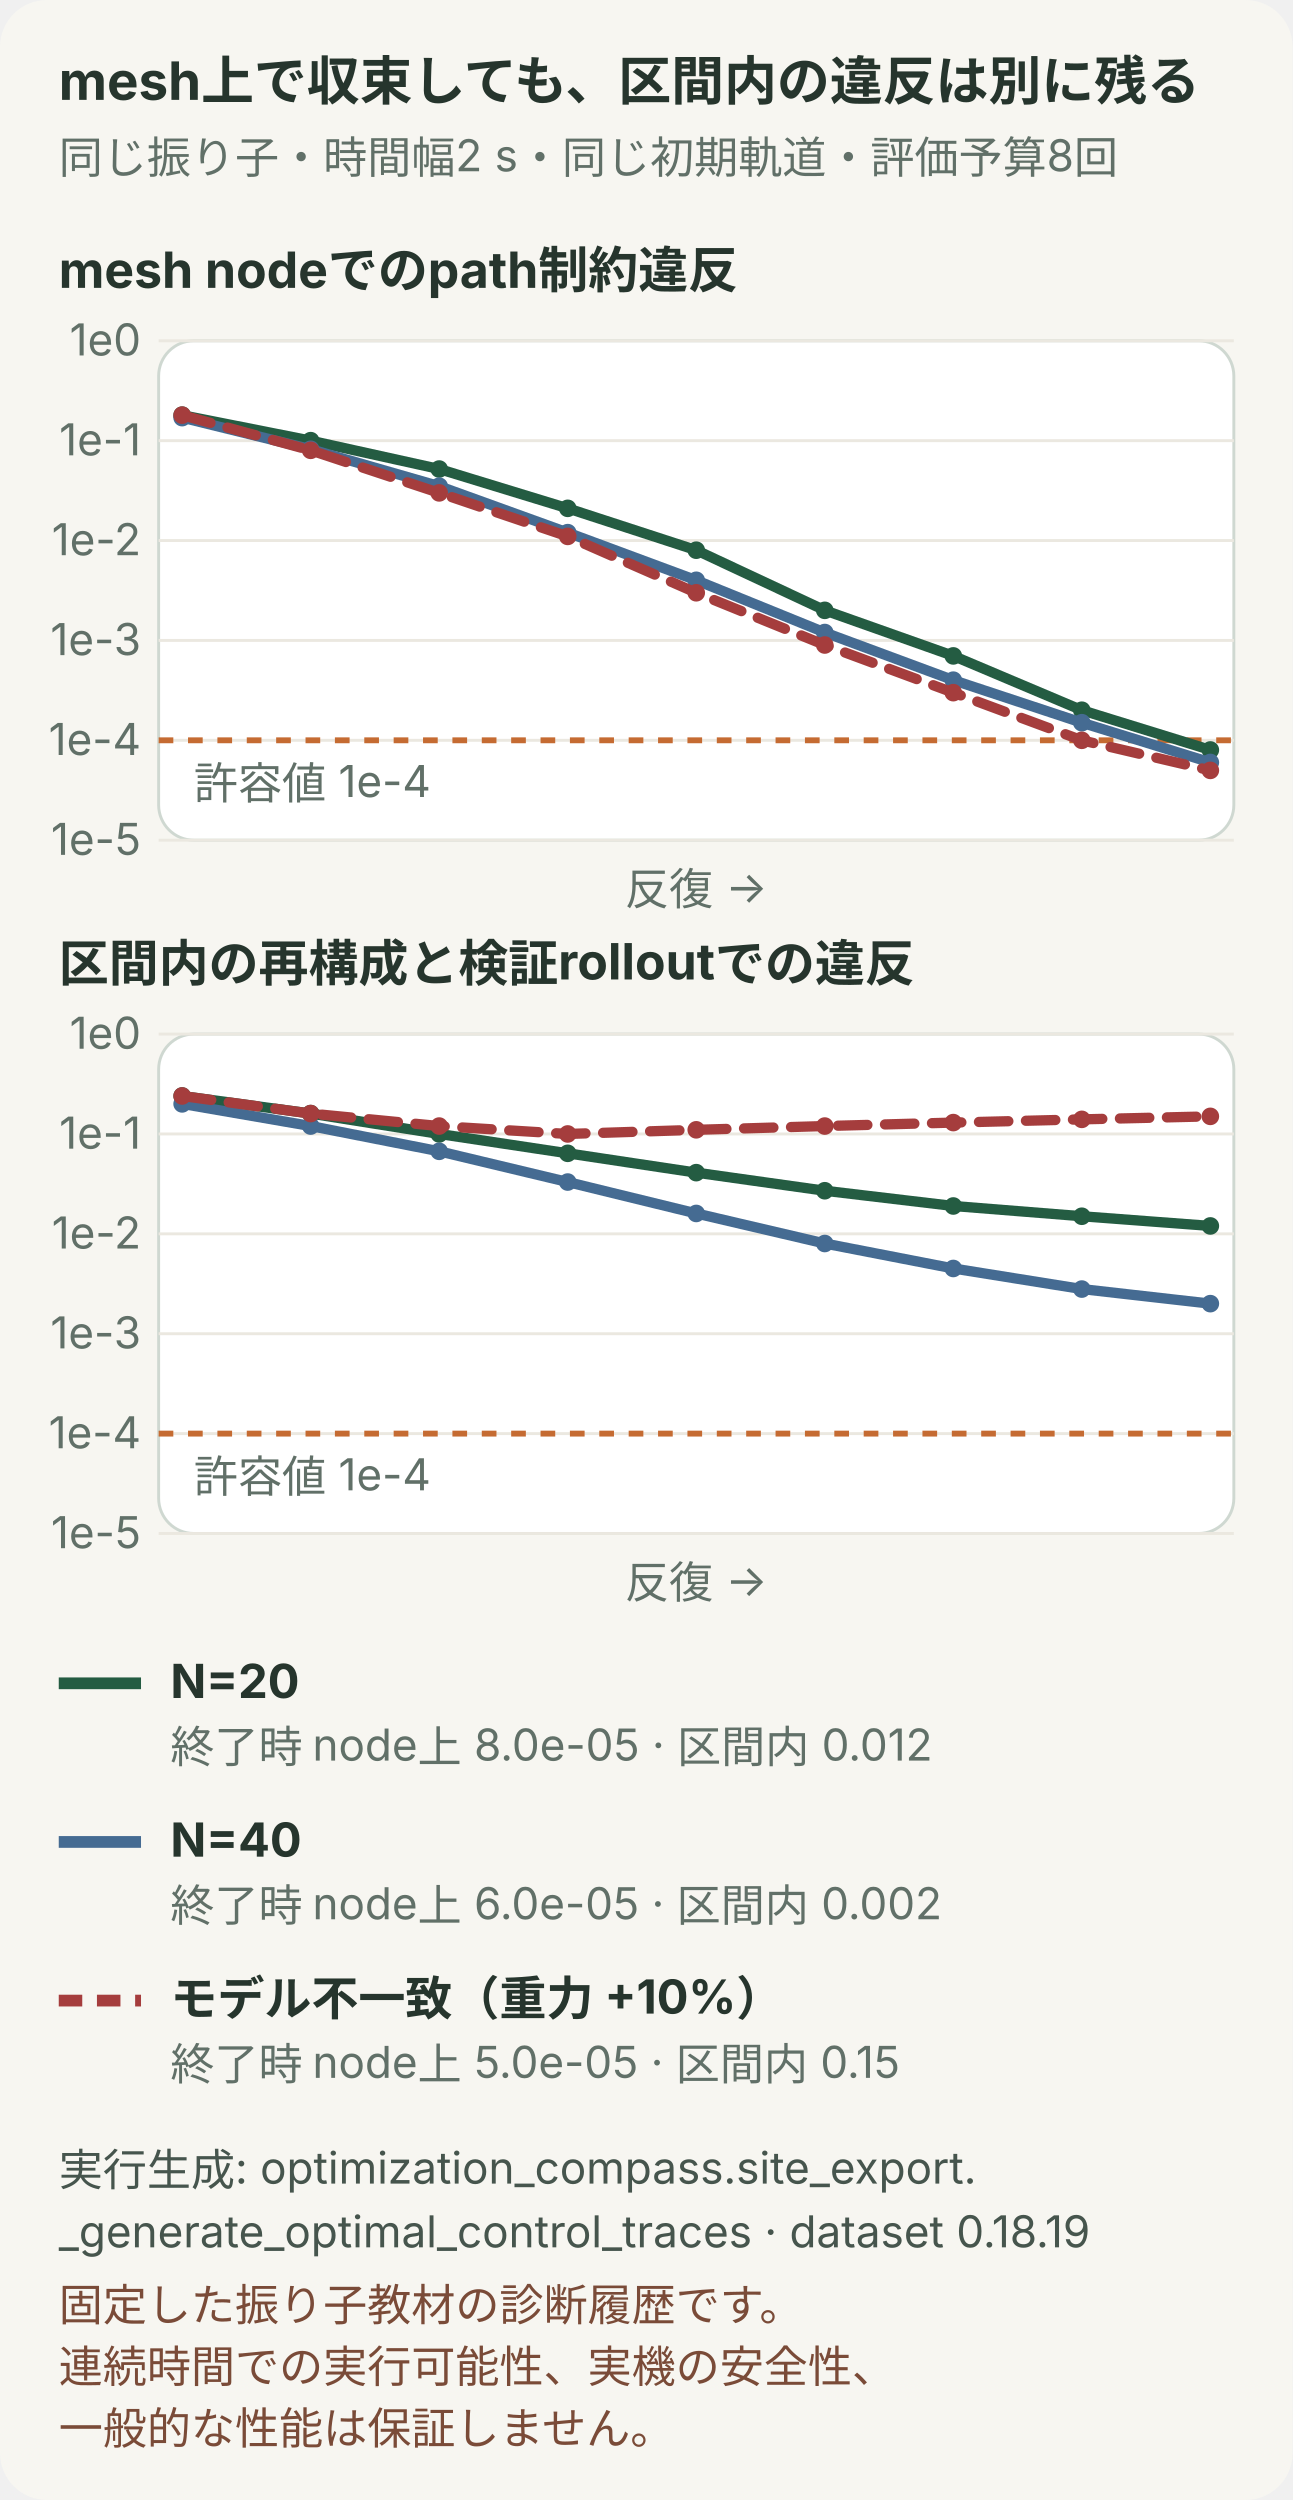
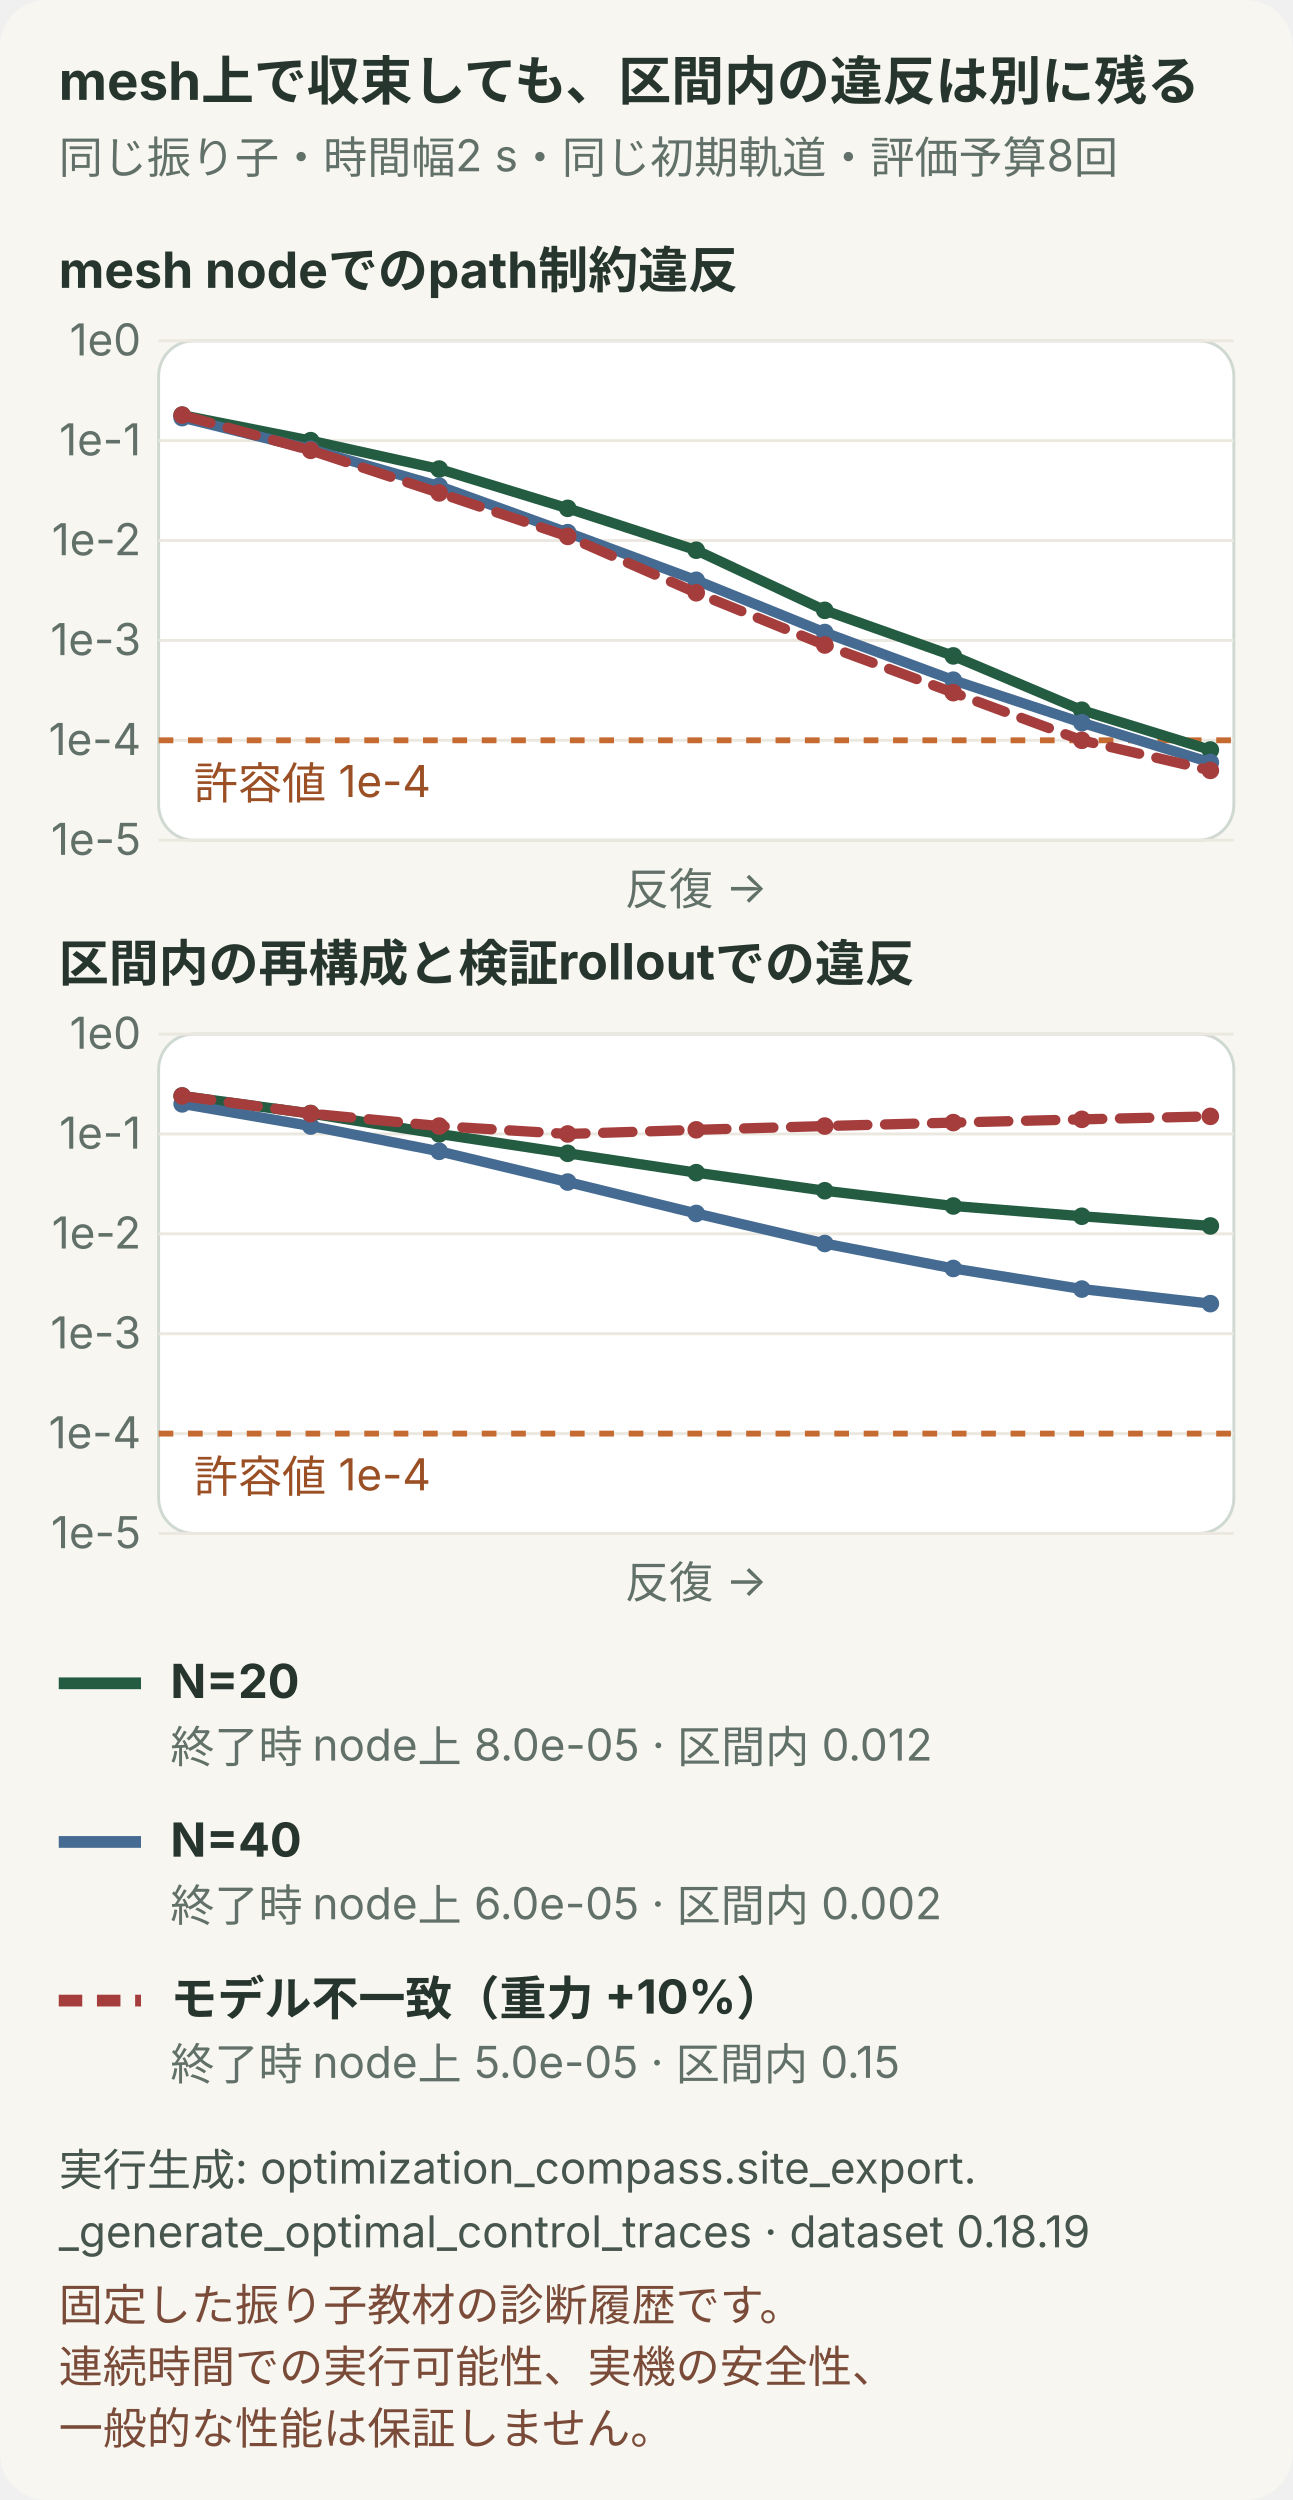
<svg xmlns="http://www.w3.org/2000/svg" viewBox="0 0 440 851" width="440" height="851" role="img" aria-labelledby="figure-title figure-description">
  <rect width="440" height="851" rx="16" fill="#f7f6f1" />
  <text x="20" y="34" class="title">mesh上で収束しても、区間内の違反は別に残る</text>
  <text x="20" y="59" class="subtitle">同じ振り子・時間幅2 s・同じ初期軌道・評価予算8回</text>
  <text x="20" y="98" class="panel-title">mesh nodeでのpath制約違反</text>
  <rect x="54" y="116" width="366" height="170" rx="12" fill="#fff" stroke="#cfd8d1" />
  <clipPath id="mesh-plot-0">
    <rect x="54" y="116" width="366" height="170" rx="12" />
  </clipPath>
  <line x1="54" y1="286.00" x2="420" y2="286.00" stroke="#ebe8e0" />
  <text x="48" y="291.00" text-anchor="end" class="axis">1e-5</text>
  <line x1="54" y1="252.00" x2="420" y2="252.00" stroke="#ebe8e0" />
  <text x="48" y="257.00" text-anchor="end" class="axis">1e-4</text>
  <line x1="54" y1="218.00" x2="420" y2="218.00" stroke="#ebe8e0" />
  <text x="48" y="223.00" text-anchor="end" class="axis">1e-3</text>
  <line x1="54" y1="184.00" x2="420" y2="184.00" stroke="#ebe8e0" />
  <text x="48" y="189.00" text-anchor="end" class="axis">1e-2</text>
  <line x1="54" y1="150.00" x2="420" y2="150.00" stroke="#ebe8e0" />
  <text x="48" y="155.00" text-anchor="end" class="axis">1e-1</text>
  <line x1="54" y1="116.00" x2="420" y2="116.00" stroke="#ebe8e0" />
  <text x="48" y="121.00" text-anchor="end" class="axis">1e0</text>
  <line x1="54" y1="252.00" x2="420" y2="252.00" stroke="#c56b32" stroke-width="2" stroke-dasharray="5 5" />
-   <text x="66" y="272.00" class="axis halo" fill="#9a4f24">許容値 1e-4</text>
+   <text x="66" y="272.00" class="axis halo" style="fill:#9a4f24">許容値 1e-4</text>
  <polyline points="62.00,141.32 105.75,150.00 149.50,159.66 193.25,173.04 237.00,187.29 280.75,207.76 324.50,223.27 368.25,241.76 412.00,255.29" fill="none" stroke="#245c42" stroke-width="3.5" stroke-linecap="round" stroke-linejoin="round" />
  <circle cx="62.00" cy="141.32" r="3" fill="#245c42" />
  <circle cx="105.75" cy="150.00" r="3" fill="#245c42" />
  <circle cx="149.50" cy="159.66" r="3" fill="#245c42" />
  <circle cx="193.25" cy="173.04" r="3" fill="#245c42" />
  <circle cx="237.00" cy="187.29" r="3" fill="#245c42" />
  <circle cx="280.75" cy="207.76" r="3" fill="#245c42" />
  <circle cx="324.50" cy="223.27" r="3" fill="#245c42" />
  <circle cx="368.25" cy="241.76" r="3" fill="#245c42" />
  <circle cx="412.00" cy="255.29" r="3" fill="#245c42" />
  <polyline points="62.00,142.16 105.75,152.93 149.50,165.50 193.25,181.31 237.00,197.53 280.75,215.31 324.50,231.53 368.25,246.01 412.00,259.54" fill="none" stroke="#456b92" stroke-width="3.5" stroke-linecap="round" stroke-linejoin="round" />
  <circle cx="62.00" cy="142.16" r="3" fill="#456b92" />
  <circle cx="105.75" cy="152.93" r="3" fill="#456b92" />
  <circle cx="149.50" cy="165.50" r="3" fill="#456b92" />
  <circle cx="193.25" cy="181.31" r="3" fill="#456b92" />
  <circle cx="237.00" cy="197.53" r="3" fill="#456b92" />
  <circle cx="280.75" cy="215.31" r="3" fill="#456b92" />
  <circle cx="324.50" cy="231.53" r="3" fill="#456b92" />
  <circle cx="368.25" cy="246.01" r="3" fill="#456b92" />
  <circle cx="412.00" cy="259.54" r="3" fill="#456b92" />
  <polyline points="62.00,141.32 105.75,153.29 149.50,167.78 193.25,182.59 237.00,201.78 280.75,219.56 324.50,235.78 368.25,252.00 412.00,262.24" fill="none" stroke="#a53d3d" stroke-width="3.5" stroke-linecap="round" stroke-linejoin="round" stroke-dasharray="10 6" />
  <circle cx="62.00" cy="141.32" r="3" fill="#a53d3d" />
  <circle cx="105.75" cy="153.29" r="3" fill="#a53d3d" />
  <circle cx="149.50" cy="167.78" r="3" fill="#a53d3d" />
  <circle cx="193.25" cy="182.59" r="3" fill="#a53d3d" />
  <circle cx="237.00" cy="201.78" r="3" fill="#a53d3d" />
  <circle cx="280.75" cy="219.56" r="3" fill="#a53d3d" />
  <circle cx="324.50" cy="235.78" r="3" fill="#a53d3d" />
  <circle cx="368.25" cy="252.00" r="3" fill="#a53d3d" />
  <circle cx="412.00" cy="262.24" r="3" fill="#a53d3d" />
  <text x="237" y="308" text-anchor="middle" class="axis">反復 →</text>
  <text x="20" y="334" class="panel-title">区間内の再構成と検証rolloutでの違反</text>
  <rect x="54" y="352" width="366" height="170" rx="12" fill="#fff" stroke="#cfd8d1" />
  <clipPath id="mesh-plot-1">
    <rect x="54" y="352" width="366" height="170" rx="12" />
  </clipPath>
  <line x1="54" y1="522.00" x2="420" y2="522.00" stroke="#ebe8e0" />
  <text x="48" y="527.00" text-anchor="end" class="axis">1e-5</text>
  <line x1="54" y1="488.00" x2="420" y2="488.00" stroke="#ebe8e0" />
  <text x="48" y="493.00" text-anchor="end" class="axis">1e-4</text>
  <line x1="54" y1="454.00" x2="420" y2="454.00" stroke="#ebe8e0" />
  <text x="48" y="459.00" text-anchor="end" class="axis">1e-3</text>
  <line x1="54" y1="420.00" x2="420" y2="420.00" stroke="#ebe8e0" />
  <text x="48" y="425.00" text-anchor="end" class="axis">1e-2</text>
  <line x1="54" y1="386.00" x2="420" y2="386.00" stroke="#ebe8e0" />
  <text x="48" y="391.00" text-anchor="end" class="axis">1e-1</text>
  <line x1="54" y1="352.00" x2="420" y2="352.00" stroke="#ebe8e0" />
  <text x="48" y="357.00" text-anchor="end" class="axis">1e0</text>
  <line x1="54" y1="488.00" x2="420" y2="488.00" stroke="#c56b32" stroke-width="2" stroke-dasharray="5 5" />
-   <text x="66" y="508.00" class="axis halo" fill="#9a4f24">許容値 1e-4</text>
+   <text x="66" y="508.00" class="axis halo" style="fill:#9a4f24">許容値 1e-4</text>
  <polyline points="62.00,373.07 105.75,379.06 149.50,386.00 193.25,392.59 237.00,399.17 280.75,405.33 324.50,410.52 368.25,414.01 412.00,417.31" fill="none" stroke="#245c42" stroke-width="3.5" stroke-linecap="round" stroke-linejoin="round" />
  <circle cx="62.00" cy="373.07" r="3" fill="#245c42" />
  <circle cx="105.75" cy="379.06" r="3" fill="#245c42" />
  <circle cx="149.50" cy="386.00" r="3" fill="#245c42" />
  <circle cx="193.25" cy="392.59" r="3" fill="#245c42" />
  <circle cx="237.00" cy="399.17" r="3" fill="#245c42" />
  <circle cx="280.75" cy="405.33" r="3" fill="#245c42" />
  <circle cx="324.50" cy="410.52" r="3" fill="#245c42" />
  <circle cx="368.25" cy="414.01" r="3" fill="#245c42" />
  <circle cx="412.00" cy="417.31" r="3" fill="#245c42" />
  <polyline points="62.00,375.76 105.75,383.31 149.50,391.91 193.25,402.37 237.00,413.06 280.75,423.29 324.50,431.79 368.25,438.80 412.00,443.76" fill="none" stroke="#456b92" stroke-width="3.5" stroke-linecap="round" stroke-linejoin="round" />
  <circle cx="62.00" cy="375.76" r="3" fill="#456b92" />
  <circle cx="105.75" cy="383.31" r="3" fill="#456b92" />
  <circle cx="149.50" cy="391.91" r="3" fill="#456b92" />
  <circle cx="193.25" cy="402.37" r="3" fill="#456b92" />
  <circle cx="237.00" cy="413.06" r="3" fill="#456b92" />
  <circle cx="280.75" cy="423.29" r="3" fill="#456b92" />
  <circle cx="324.50" cy="431.79" r="3" fill="#456b92" />
  <circle cx="368.25" cy="438.80" r="3" fill="#456b92" />
  <circle cx="412.00" cy="443.76" r="3" fill="#456b92" />
  <polyline points="62.00,373.07 105.75,379.06 149.50,383.31 193.25,386.00 237.00,384.59 280.75,383.31 324.50,382.13 368.25,381.03 412.00,380.01" fill="none" stroke="#a53d3d" stroke-width="3.5" stroke-linecap="round" stroke-linejoin="round" stroke-dasharray="10 6" />
  <circle cx="62.00" cy="373.07" r="3" fill="#a53d3d" />
  <circle cx="105.75" cy="379.06" r="3" fill="#a53d3d" />
  <circle cx="149.50" cy="383.31" r="3" fill="#a53d3d" />
  <circle cx="193.25" cy="386.00" r="3" fill="#a53d3d" />
  <circle cx="237.00" cy="384.59" r="3" fill="#a53d3d" />
  <circle cx="280.75" cy="383.31" r="3" fill="#a53d3d" />
  <circle cx="324.50" cy="382.13" r="3" fill="#a53d3d" />
  <circle cx="368.25" cy="381.03" r="3" fill="#a53d3d" />
  <circle cx="412.00" cy="380.01" r="3" fill="#a53d3d" />
  <text x="237" y="544" text-anchor="middle" class="axis">反復 →</text>
  <line x1="20" y1="573" x2="48" y2="573" stroke="#245c42" stroke-width="4" />
  <text x="58" y="578" class="method">N=20</text>
  <text x="58" y="600" class="status">終了時 node上 8.0e-05 · 区間内 0.012</text>
  <line x1="20" y1="627" x2="48" y2="627" stroke="#456b92" stroke-width="4" />
  <text x="58" y="632" class="method">N=40</text>
  <text x="58" y="654" class="status">終了時 node上 6.0e-05 · 区間内 0.002</text>
  <line x1="20" y1="681" x2="48" y2="681" stroke="#a53d3d" stroke-width="4" stroke-dasharray="8 5" />
  <text x="58" y="686" class="method">モデル不一致（重力 +10%）</text>
  <text x="58" y="708" class="status">終了時 node上 5.0e-05 · 区間内 0.15</text>
  <text x="20" y="744" class="caption">実行生成: optimization_compass.site_export.</text>
  <text x="20" y="765" class="caption">_generate_optimal_control_traces · dataset 0.18.19</text>
  <text x="20" y="790" class="caveat">固定した振り子教材の診断履歴です。</text>
  <text x="20" y="811" class="caveat">連続時間での実行可能性、実機の安全性、</text>
  <text x="20" y="832" class="caveat">一般的な性能は保証しません。</text>
  <style>text{font-family:system-ui,-apple-system,'Segoe UI',sans-serif;fill:#26352d;font-size:15px}.title{font-size:18px;font-weight:750}.subtitle{fill:#617068}.panel-title{font-size:17px;font-weight:750}.method{font-size:16px;font-weight:750}.metric,.metric-value{font-size:16px;font-variant-numeric:tabular-nums}.metric-value{font-weight:750}.status,.axis,.note{fill:#617068}.caption{fill:#46554d}.caveat{fill:#7a4b38}.halo{paint-order:stroke;stroke:#fff;stroke-width:4px;stroke-linejoin:round}</style>
</svg>
